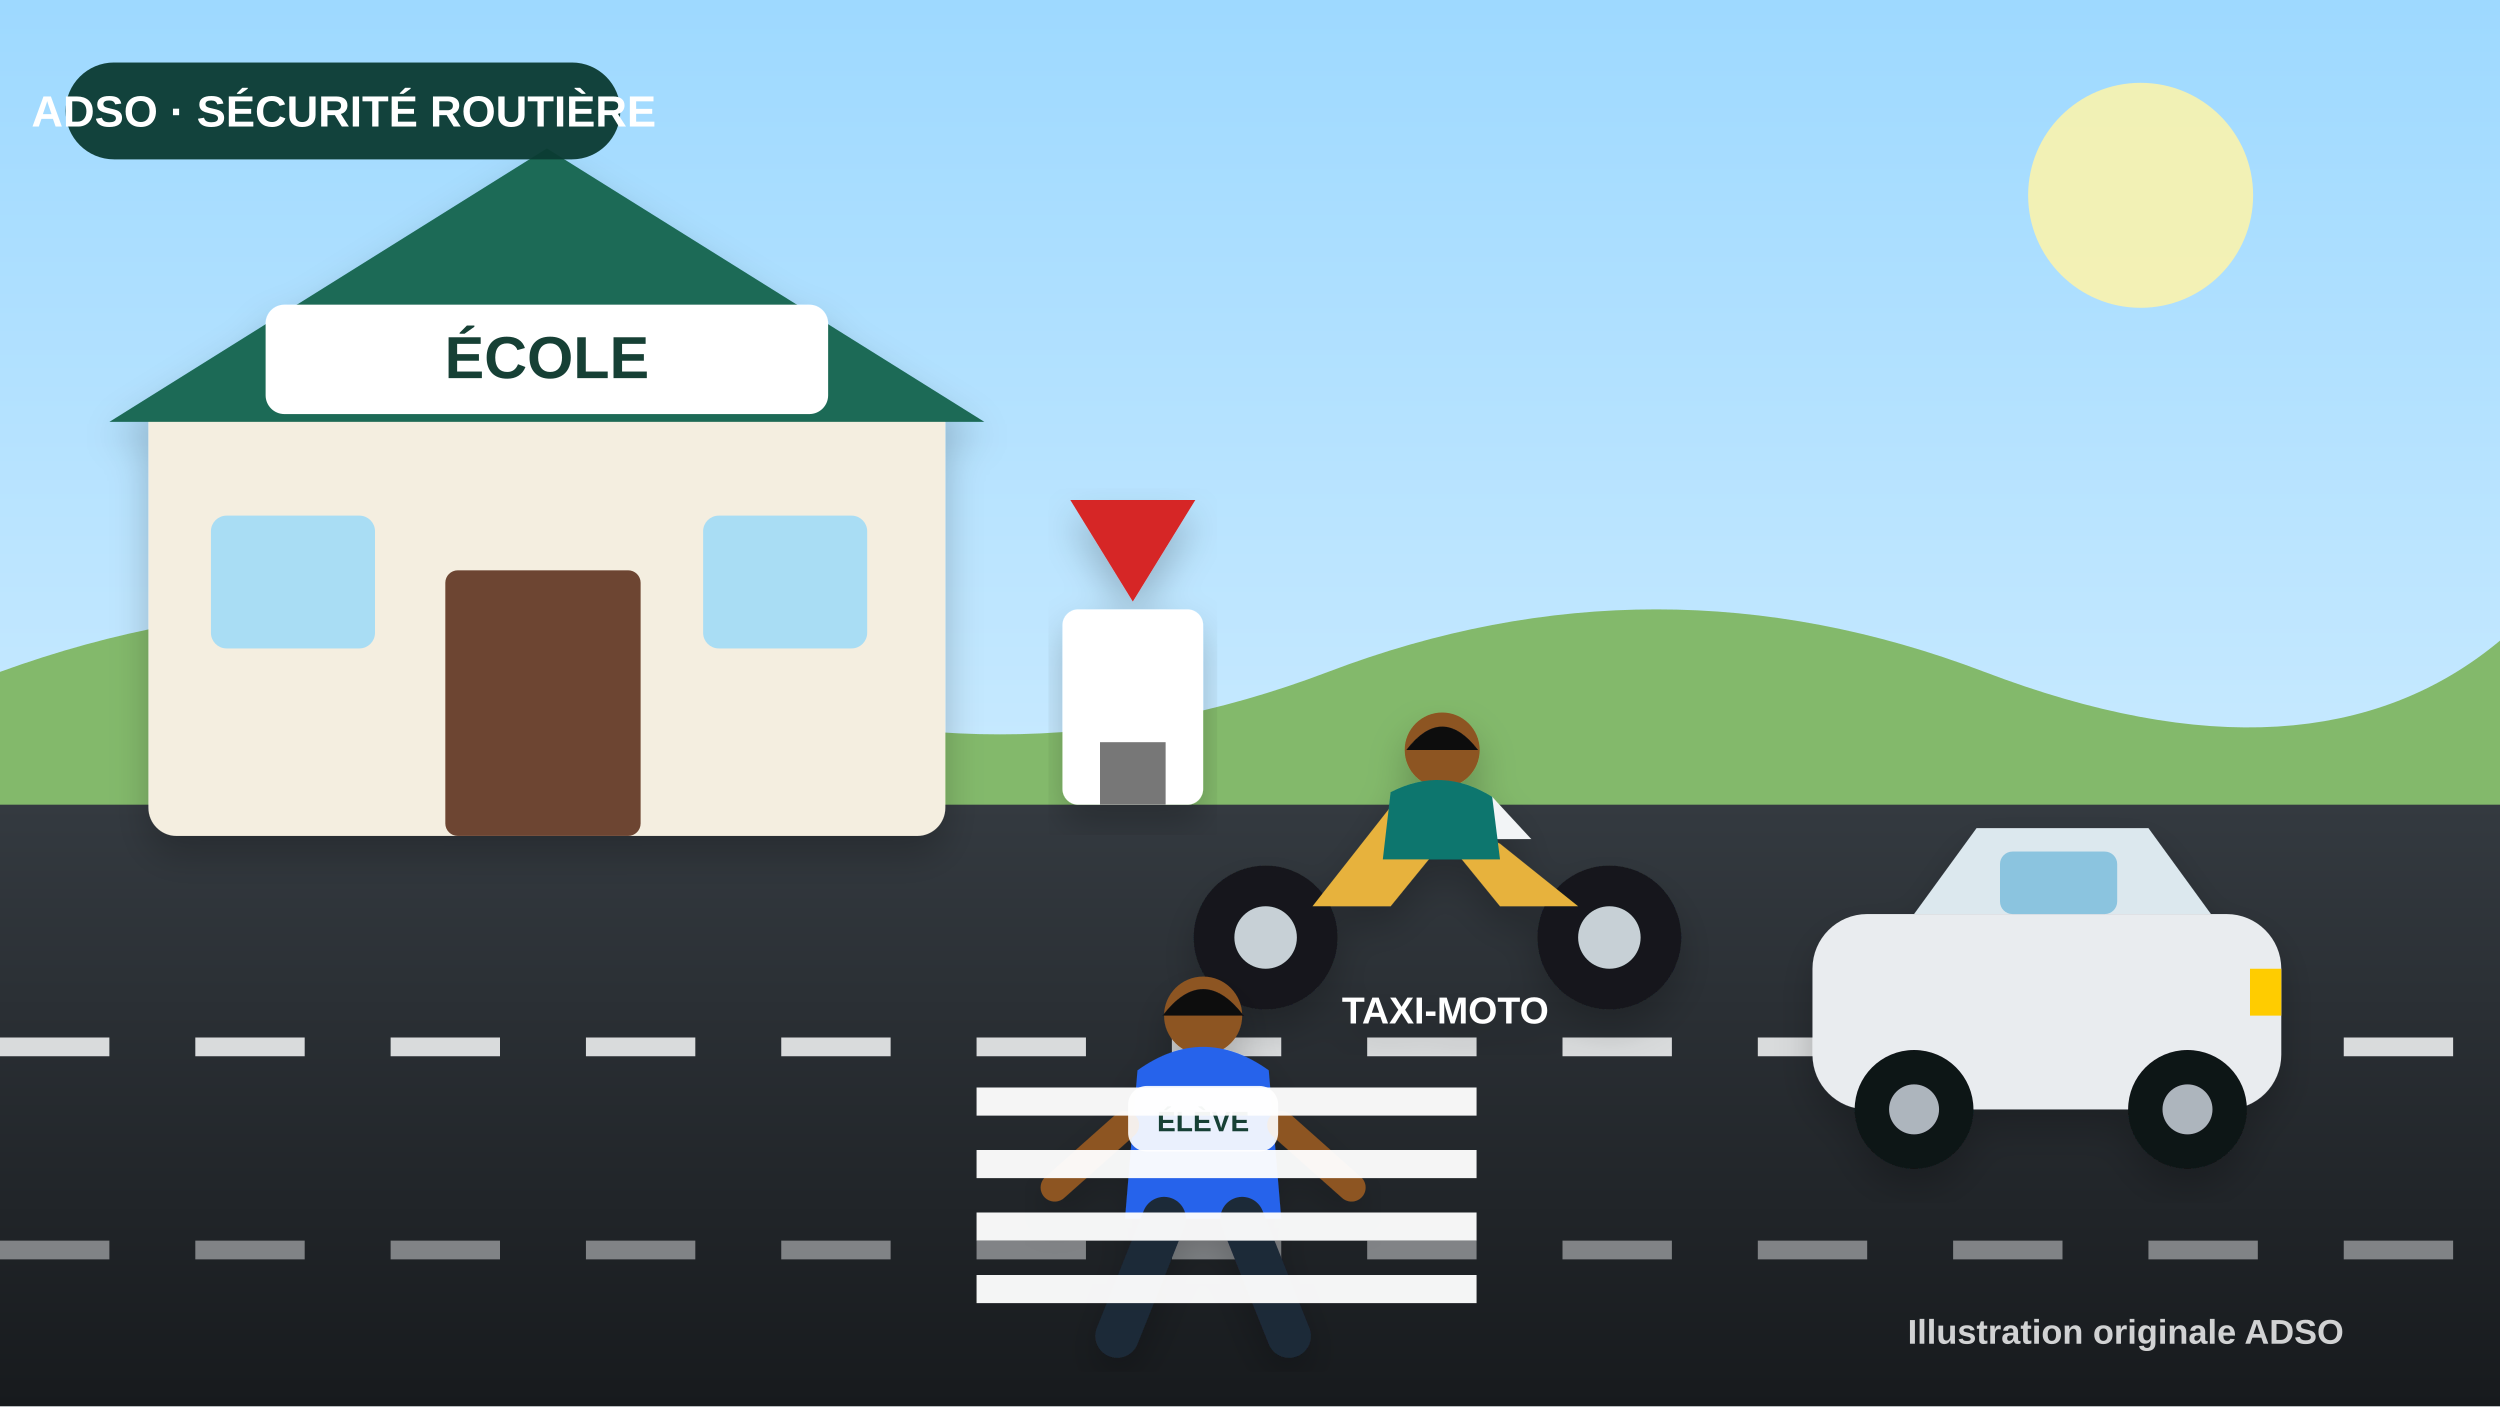
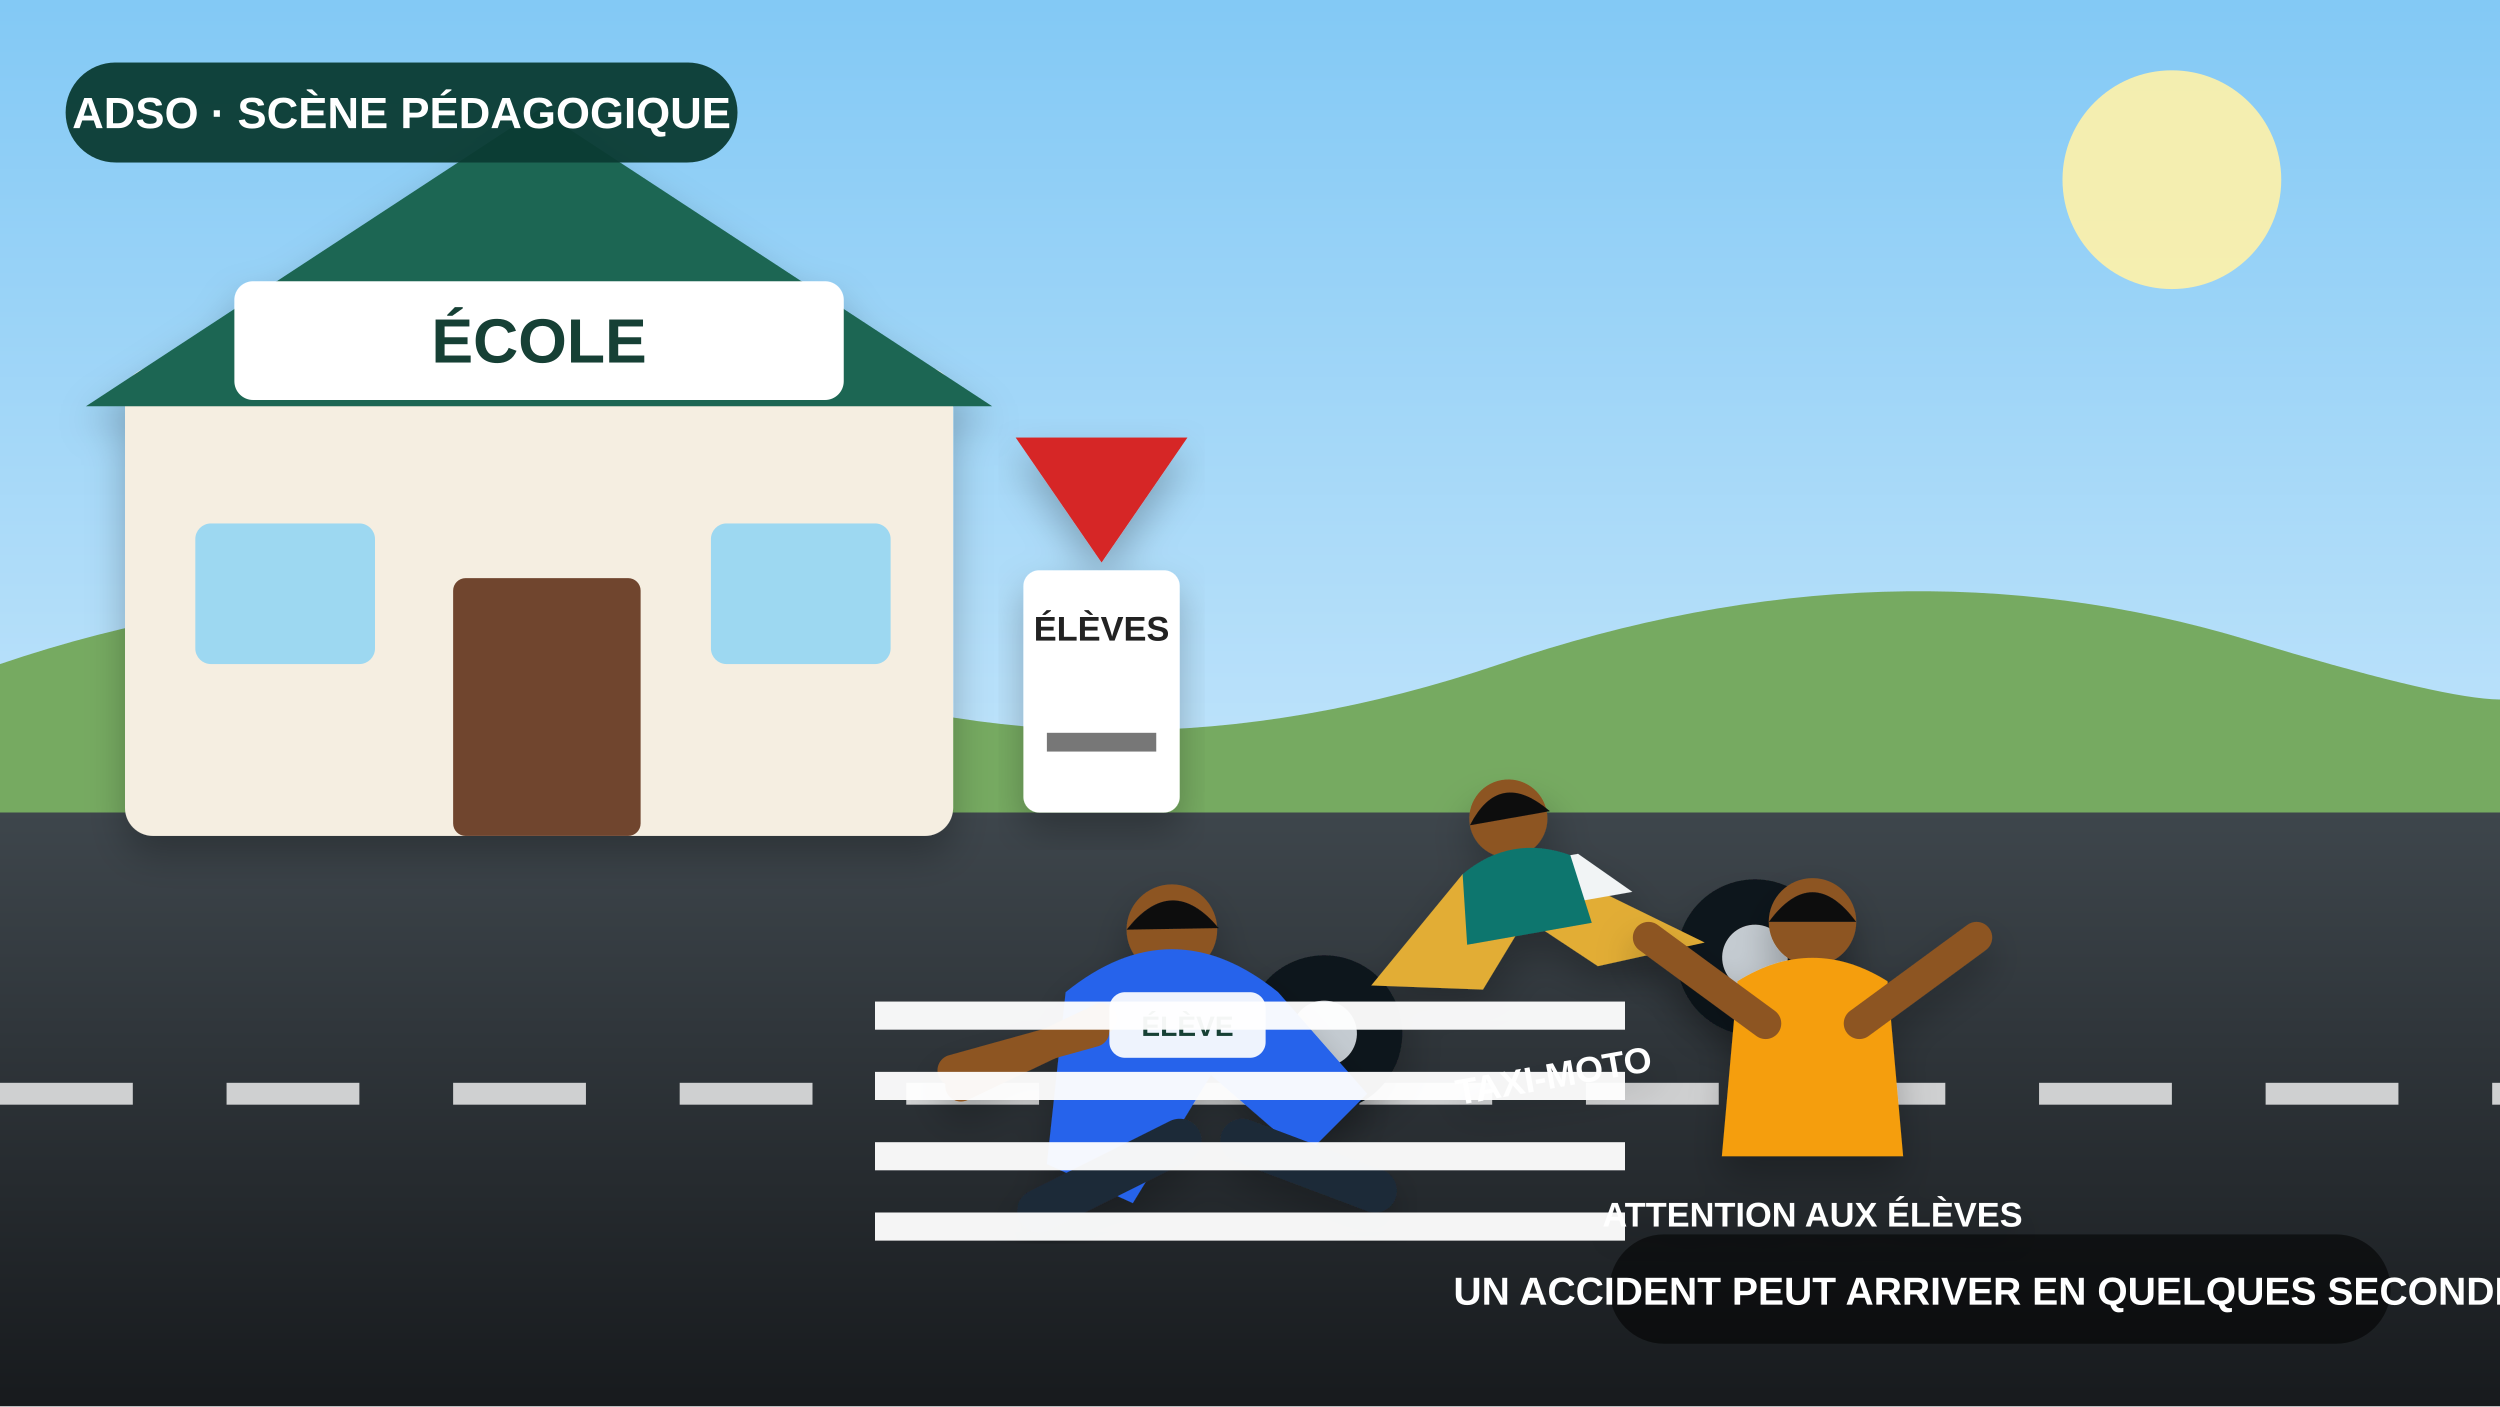
<svg xmlns="http://www.w3.org/2000/svg" viewBox="0 0 1600 900" role="img" aria-labelledby="title desc">
  <defs>
    <linearGradient id="sky" x1="0" y1="0" x2="0" y2="1">
-       <stop offset="0" stop-color="#9ed9ff" />
-       <stop offset="1" stop-color="#e9f7ff" />
+       <stop offset="0" stop-color="#83c9f5" />
+       <stop offset="1" stop-color="#eef8ff" />
    </linearGradient>
    <linearGradient id="road" x1="0" y1="0" x2="0" y2="1">
-       <stop offset="0" stop-color="#343a40" />
+       <stop offset="0" stop-color="#3e464c" />
      <stop offset="1" stop-color="#171a1d" />
    </linearGradient>
    <filter id="shadow">
-       <feDropShadow dx="0" dy="12" stdDeviation="12" flood-opacity=".22" />
+       <feDropShadow dx="0" dy="12" stdDeviation="12" flood-opacity=".25" />
    </filter>
  </defs>
  <rect width="1600" height="900" fill="url(#sky)" />
-   <circle cx="1370" cy="125" r="72" fill="#fff4a8" opacity=".85" />
-   <path d="M0 430 Q220 350 430 430 T850 430 T1270 430 T1600 410 V540 H0Z" fill="#83b96b" />
-   <rect y="515" width="1600" height="385" fill="url(#road)" />
-   <path d="M0 670 H1600" stroke="#f8f9fa" stroke-width="12" stroke-dasharray="70 55" opacity=".85" />
-   <path d="M0 800 H1600" stroke="#f8f9fa" stroke-width="12" stroke-dasharray="70 55" opacity=".45" />
+   <circle cx="1390" cy="115" r="70" fill="#fff2a8" opacity=".9" />
+   <path d="M0 425 Q250 340 480 425 T960 425 T1440 410 T1600 420 V540 H0Z" fill="#76aa61" />
+   <rect y="520" width="1600" height="380" fill="url(#road)" />
+   <path d="M0 700 H1600" stroke="#f7f7f7" stroke-width="14" stroke-dasharray="85 60" opacity=".8" />
  <g filter="url(#shadow)">
-     <rect x="95" y="250" width="510" height="285" rx="18" fill="#f4eee0" />
-     <path d="M70 270 L350 95 L630 270Z" fill="#1f6b57" />
-     <rect x="285" y="365" width="125" height="170" rx="8" fill="#6d4531" />
-     <rect x="135" y="330" width="105" height="85" rx="10" fill="#a9ddf4" />
-     <rect x="450" y="330" width="105" height="85" rx="10" fill="#a9ddf4" />
-     <rect x="170" y="195" width="360" height="70" rx="12" fill="#fff" />
-     <text x="350" y="242" text-anchor="middle" font-family="Arial, sans-serif" font-size="38" font-weight="800" fill="#173f35">ÉCOLE</text>
+     <rect x="80" y="235" width="530" height="300" rx="18" fill="#f5eee1" />
+     <path d="M55 260 L345 70 L635 260Z" fill="#1d6652" />
+     <rect x="290" y="370" width="120" height="165" rx="8" fill="#70452f" />
+     <rect x="125" y="335" width="115" height="90" rx="10" fill="#9dd8f1" />
+     <rect x="455" y="335" width="115" height="90" rx="10" fill="#9dd8f1" />
+     <rect x="150" y="180" width="390" height="76" rx="12" fill="#fff" />
+     <text x="345" y="232" text-anchor="middle" font-family="Arial,sans-serif" font-size="40" font-weight="900" fill="#173f35">ÉCOLE</text>
  </g>
  <g filter="url(#shadow)">
-     <rect x="680" y="390" width="90" height="125" rx="10" fill="#fff" />
-     <path d="M725 385 L685 320 H765Z" fill="#d62828" />
-     <text x="725" y="374" text-anchor="middle" font-family="Arial, sans-serif" font-size="52" font-weight="900" fill="#d62828">!</text>
-     <rect x="704" y="475" width="42" height="40" fill="#777" />
+     <rect x="655" y="365" width="100" height="155" rx="10" fill="#fff" />
+     <path d="M705 360 L650 280 H760Z" fill="#d62828" />
+     <text x="705" y="348" text-anchor="middle" font-family="Arial,sans-serif" font-size="58" font-weight="900" fill="#d62828">!</text>
+     <text x="705" y="410" text-anchor="middle" font-family="Arial,sans-serif" font-size="22" font-weight="900" fill="#222">ÉLÈVES</text>
+     <path d="M670 475 H740" stroke="#777" stroke-width="12" />
  </g>
-   <g transform="translate(885 475)" filter="url(#shadow)">
-     <circle cx="-75" cy="125" r="46" fill="#15191d" />
-     <circle cx="145" cy="125" r="46" fill="#15191d" />
-     <circle cx="-75" cy="125" r="20" fill="#c7d0d6" />
-     <circle cx="145" cy="125" r="20" fill="#c7d0d6" />
-     <path d="M-45 105 L10 35 L75 65 L125 105 L75 105 L40 62 L5 105Z" fill="#e7b23c" />
-     <path d="M10 35 L70 35 L95 62 L55 62Z" fill="#f2f4f6" />
-     <circle cx="38" cy="5" r="24" fill="#8d5524" />
-     <path d="M15 5 Q38 -25 61 5" fill="#111" />
-     <path d="M5 32 Q38 15 70 35 L75 75 L0 75Z" fill="#0f766e" />
-     <text x="40" y="180" text-anchor="middle" font-family="Arial, sans-serif" font-size="24" font-weight="800" fill="#fff">TAXI-MOTO</text>
+   <g transform="translate(930 525) rotate(-10)" filter="url(#shadow)">
+     <circle cx="-105" cy="120" r="50" fill="#11161a" />
+     <circle cx="175" cy="120" r="50" fill="#11161a" />
+     <circle cx="-105" cy="120" r="21" fill="#c5ccd2" />
+     <circle cx="175" cy="120" r="21" fill="#c5ccd2" />
+     <path d="M-70 95 L0 35 L90 65 L145 105 L75 108 L35 70 L0 110Z" fill="#e2ad36" />
+     <path d="M0 35 L75 35 L105 65 L55 65Z" fill="#f1f4f5" />
+     <circle cx="35" cy="5" r="25" fill="#8d5524" />
+     <path d="M10 5 Q35 -28 62 5" fill="#101010" />
+     <path d="M0 35 Q35 15 70 35 L76 80 L-5 80Z" fill="#0f766e" />
+     <text x="35" y="180" text-anchor="middle" font-family="Arial,sans-serif" font-size="23" font-weight="900" fill="#fff">TAXI-MOTO</text>
  </g>
-   <g transform="translate(1160 515)" filter="url(#shadow)">
-     <rect x="0" y="70" width="300" height="125" rx="35" fill="#e9ecef" />
-     <path d="M65 70 L105 15 H215 L255 70Z" fill="#dce8ee" />
-     <rect x="120" y="30" width="75" height="40" rx="8" fill="#8bc4df" />
-     <circle cx="65" cy="195" r="38" fill="#101418" />
-     <circle cx="240" cy="195" r="38" fill="#101418" />
-     <circle cx="65" cy="195" r="16" fill="#adb5bd" />
-     <circle cx="240" cy="195" r="16" fill="#adb5bd" />
-     <path d="M280 105 L300 105 L300 135 L280 135Z" fill="#ffcc00" />
+   <g transform="translate(760 700)" filter="url(#shadow)">
+     <circle cx="-10" cy="-105" r="29" fill="#8d5524" />
+     <path d="M-39 -105 Q-10 -142 20 -106" fill="#111" />
+     <path d="M-78 -65 Q-10 -120 58 -65 L115 0 L75 40 L15 -12 L-35 70 L-90 45Z" fill="#2563eb" />
+     <path d="M35 30 L120 62" stroke="#1f2937" stroke-width="28" stroke-linecap="round" />
+     <path d="M-5 30 L-95 75" stroke="#1f2937" stroke-width="28" stroke-linecap="round" />
+     <path d="M-55 -48 L-145 -5" stroke="#8d5524" stroke-width="20" stroke-linecap="round" />
+     <path d="M-60 -40 L-150 -15" stroke="#8d5524" stroke-width="20" stroke-linecap="round" />
+     <rect x="-50" y="-65" width="100" height="42" rx="10" fill="#fff" opacity=".92" />
+     <text x="0" y="-37" text-anchor="middle" font-family="Arial,sans-serif" font-size="18" font-weight="900" fill="#173f35">ÉLÈVE</text>
  </g>
-   <g transform="translate(770 650)" filter="url(#shadow)">
-     <circle cx="0" cy="0" r="25" fill="#8d5524" />
-     <path d="M-26 0 Q0 -34 26 0" fill="#111" />
-     <path d="M-42 35 Q0 5 42 35 L50 130 H-50Z" fill="#2563eb" />
-     <path d="M-25 130 L-55 205" stroke="#1f2937" stroke-width="28" stroke-linecap="round" />
-     <path d="M25 130 L55 205" stroke="#1f2937" stroke-width="28" stroke-linecap="round" />
-     <path d="M-50 70 L-95 110" stroke="#8d5524" stroke-width="18" stroke-linecap="round" />
-     <path d="M50 70 L95 110" stroke="#8d5524" stroke-width="18" stroke-linecap="round" />
-     <rect x="-48" y="45" width="96" height="42" rx="12" fill="#fff" opacity=".9" />
-     <text x="0" y="74" text-anchor="middle" font-family="Arial, sans-serif" font-size="18" font-weight="900" fill="#173f35">ÉLÈVE</text>
+   <g transform="translate(1160 590)" filter="url(#shadow)">
+     <circle cx="0" cy="0" r="28" fill="#8d5524" />
+     <path d="M-28 0 Q0 -38 28 0" fill="#111" />
+     <path d="M-48 38 Q0 8 48 38 L58 150 H-58Z" fill="#f59e0b" />
+     <path d="M-30 65 L-105 10" stroke="#8d5524" stroke-width="20" stroke-linecap="round" />
+     <path d="M30 65 L105 10" stroke="#8d5524" stroke-width="20" stroke-linecap="round" />
+     <text x="0" y="195" text-anchor="middle" font-family="Arial,sans-serif" font-size="22" font-weight="900" fill="#fff">ATTENTION AUX ÉLÈVES</text>
  </g>
  <g opacity=".95">
-     <path d="M625 705 H945" stroke="#fff" stroke-width="18" />
-     <path d="M625 745 H945" stroke="#fff" stroke-width="18" />
-     <path d="M625 785 H945" stroke="#fff" stroke-width="18" />
-     <path d="M625 825 H945" stroke="#fff" stroke-width="18" />
+     <path d="M560 650 H1040" stroke="#fff" stroke-width="18" />
+     <path d="M560 695 H1040" stroke="#fff" stroke-width="18" />
+     <path d="M560 740 H1040" stroke="#fff" stroke-width="18" />
+     <path d="M560 785 H1040" stroke="#fff" stroke-width="18" />
  </g>
-   <rect x="42" y="40" width="355" height="62" rx="31" fill="#0b3b32" opacity=".95" />
-   <text x="220" y="81" text-anchor="middle" font-family="Arial, sans-serif" font-size="28" font-weight="900" fill="#fff">ADSO · SÉCURITÉ ROUTIÈRE</text>
-   <text x="1500" y="860" text-anchor="end" font-family="Arial, sans-serif" font-size="22" font-weight="700" fill="#fff" opacity=".8">Illustration originale ADSO</text>
+   <rect x="42" y="40" width="430" height="64" rx="32" fill="#0b3b32" opacity=".95" />
+   <text x="257" y="82" text-anchor="middle" font-family="Arial,sans-serif" font-size="28" font-weight="900" fill="#fff">ADSO · SCÈNE PÉDAGOGIQUE</text>
+   <rect x="1030" y="790" width="500" height="70" rx="35" fill="#000" opacity=".55" />
+   <text x="1280" y="835" text-anchor="middle" font-family="Arial,sans-serif" font-size="25" font-weight="800" fill="#fff">UN ACCIDENT PEUT ARRIVER EN QUELQUES SECONDES</text>
</svg>
